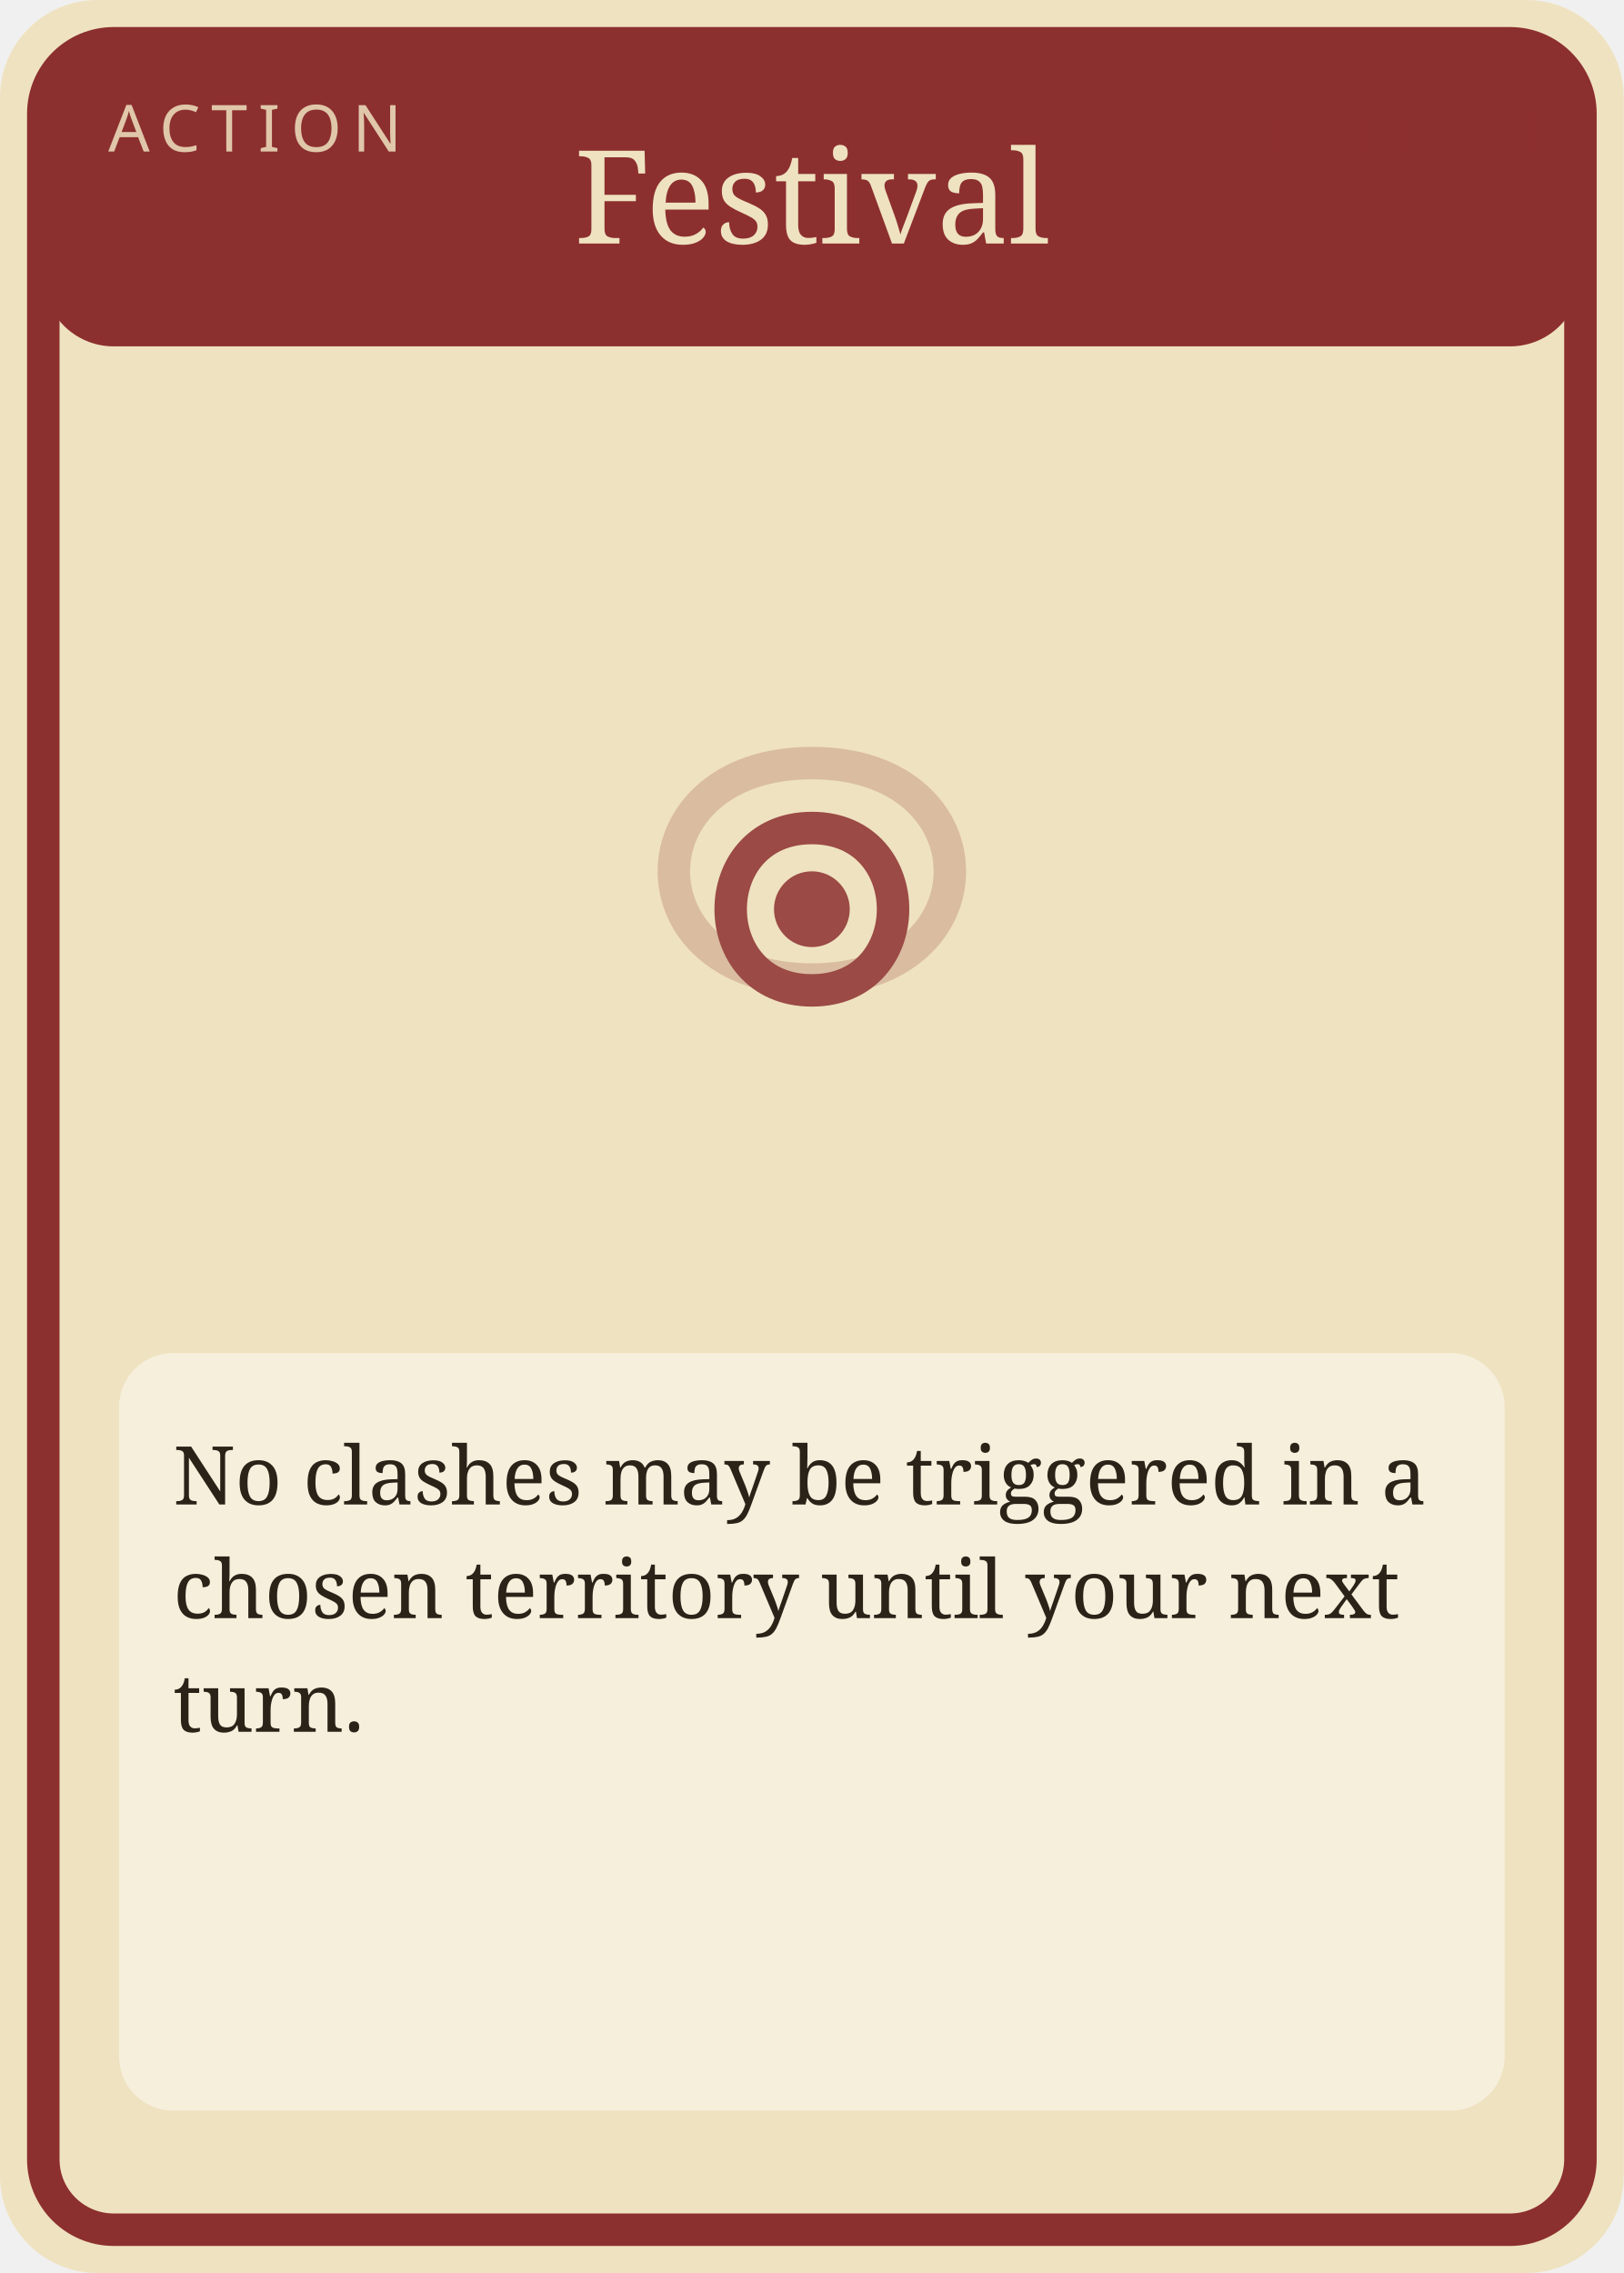
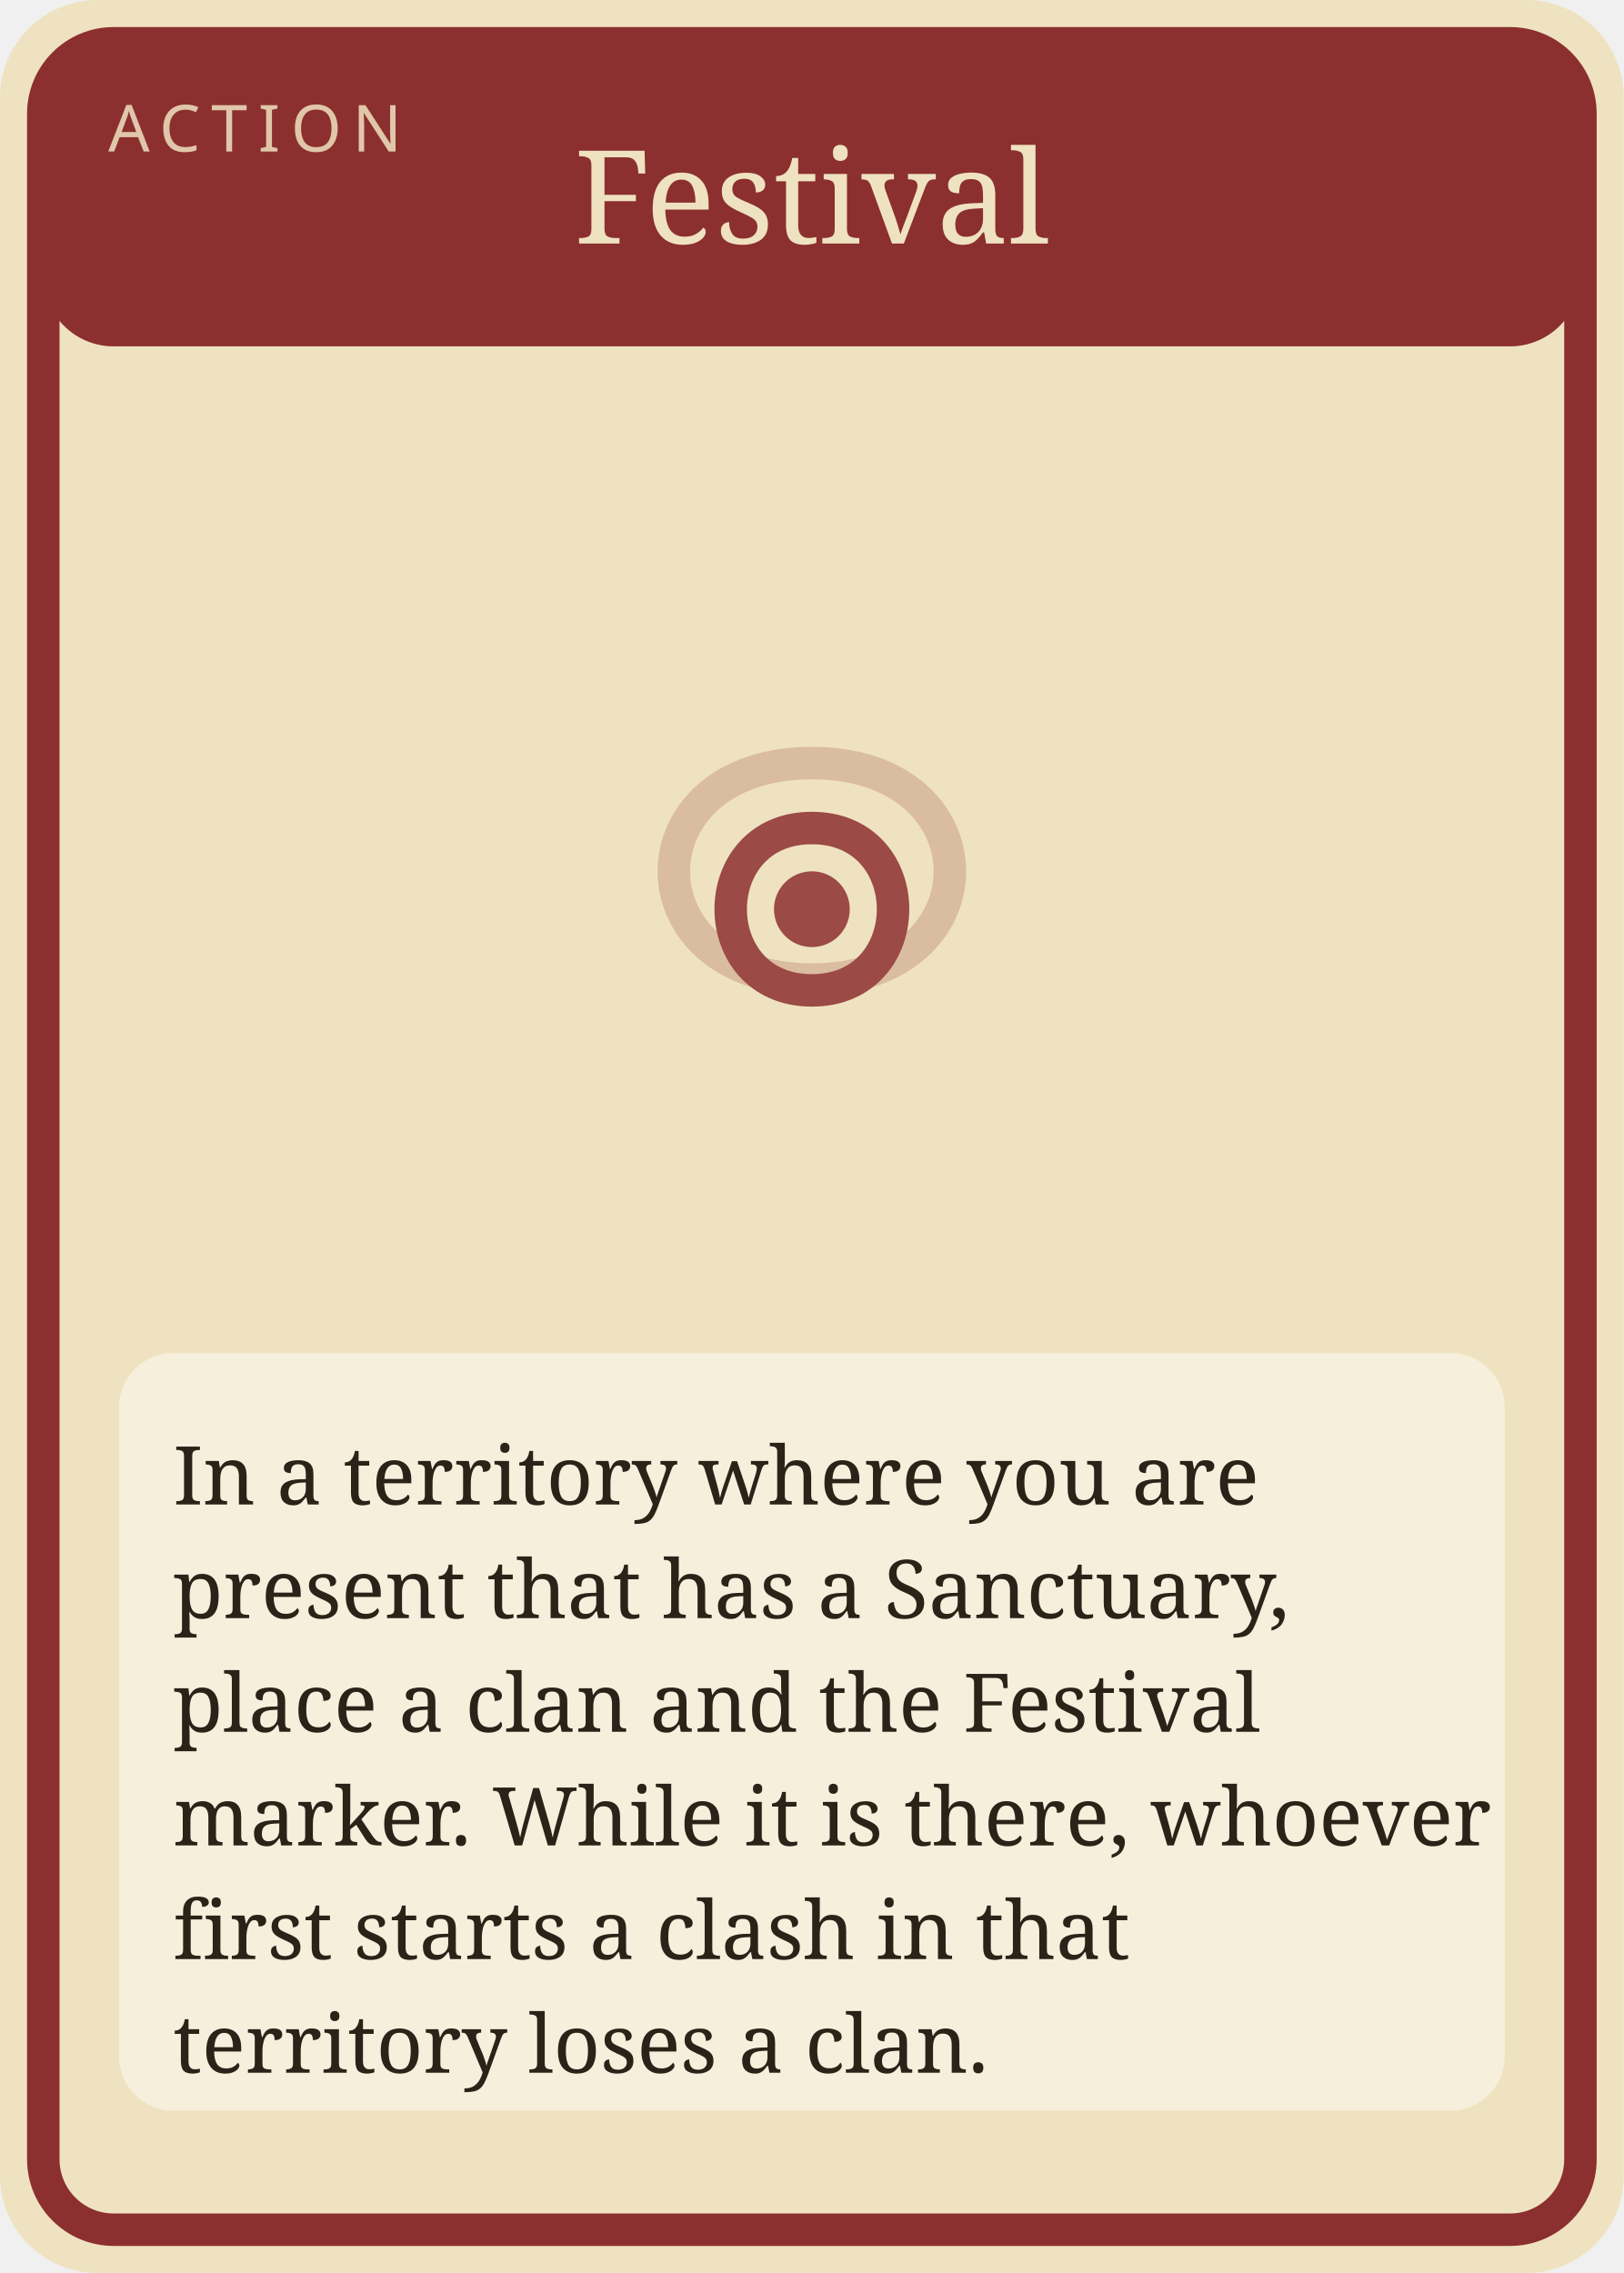
<svg xmlns="http://www.w3.org/2000/svg" width="300" height="420" viewBox="0 0 300 420">
  <rect width="300" height="420" rx="18" fill="#efe2c0" />
  <rect x="8" y="8" width="284" height="404" rx="13" fill="none" stroke="#8c2f2f" stroke-width="6" />
  <rect x="8" y="8" width="284" height="56" rx="13" fill="#8c2f2f" />
  <text x="150" y="45" text-anchor="middle" font-family="Georgia, serif" font-size="24" fill="#efe2c0">Festival</text>
  <text x="20" y="28" font-family="sans-serif" font-size="12" letter-spacing="2" fill="#efe2c0" opacity="0.85">ACTION</text>
-   <text x="284" y="28" text-anchor="end" font-family="sans-serif" font-size="11" fill="#8c2f2f" opacity="0.8">provisional</text>
  <g transform="translate(150 175)" fill="none" stroke="#8c2f2f" stroke-width="6" stroke-linecap="round" opacity="0.85">
    <path d="M0 -34 C34 -34 34 6 0 6 C-34 6 -34 -34 0 -34" opacity="0.25" />
    <path d="M0 -22 C20 -22 20 8 0 8 C-20 8 -20 -22 0 -22" />
    <circle cx="0" cy="-7" r="4" fill="#8c2f2f" />
  </g>
  <rect x="22" y="250" width="256" height="140" rx="10" fill="#ffffff" opacity="0.45" />
  <text x="32" y="278" font-family="Georgia, serif" font-size="15" fill="#2b2218">
-     <tspan x="32" y="278">No clashes may be triggered in a</tspan>
-     <tspan x="32" y="299">chosen territory until your next</tspan>
-     <tspan x="32" y="320">turn.</tspan>
+     <tspan x="32" y="278">In a territory where you are</tspan>
+     <tspan x="32" y="299">present that has a Sanctuary,</tspan>
+     <tspan x="32" y="320">place a clan and the Festival</tspan>
+     <tspan x="32" y="341">marker. While it is there, whoever</tspan>
+     <tspan x="32" y="362">first starts a clash in that</tspan>
+     <tspan x="32" y="383">territory loses a clan.</tspan>
  </text>
</svg>
